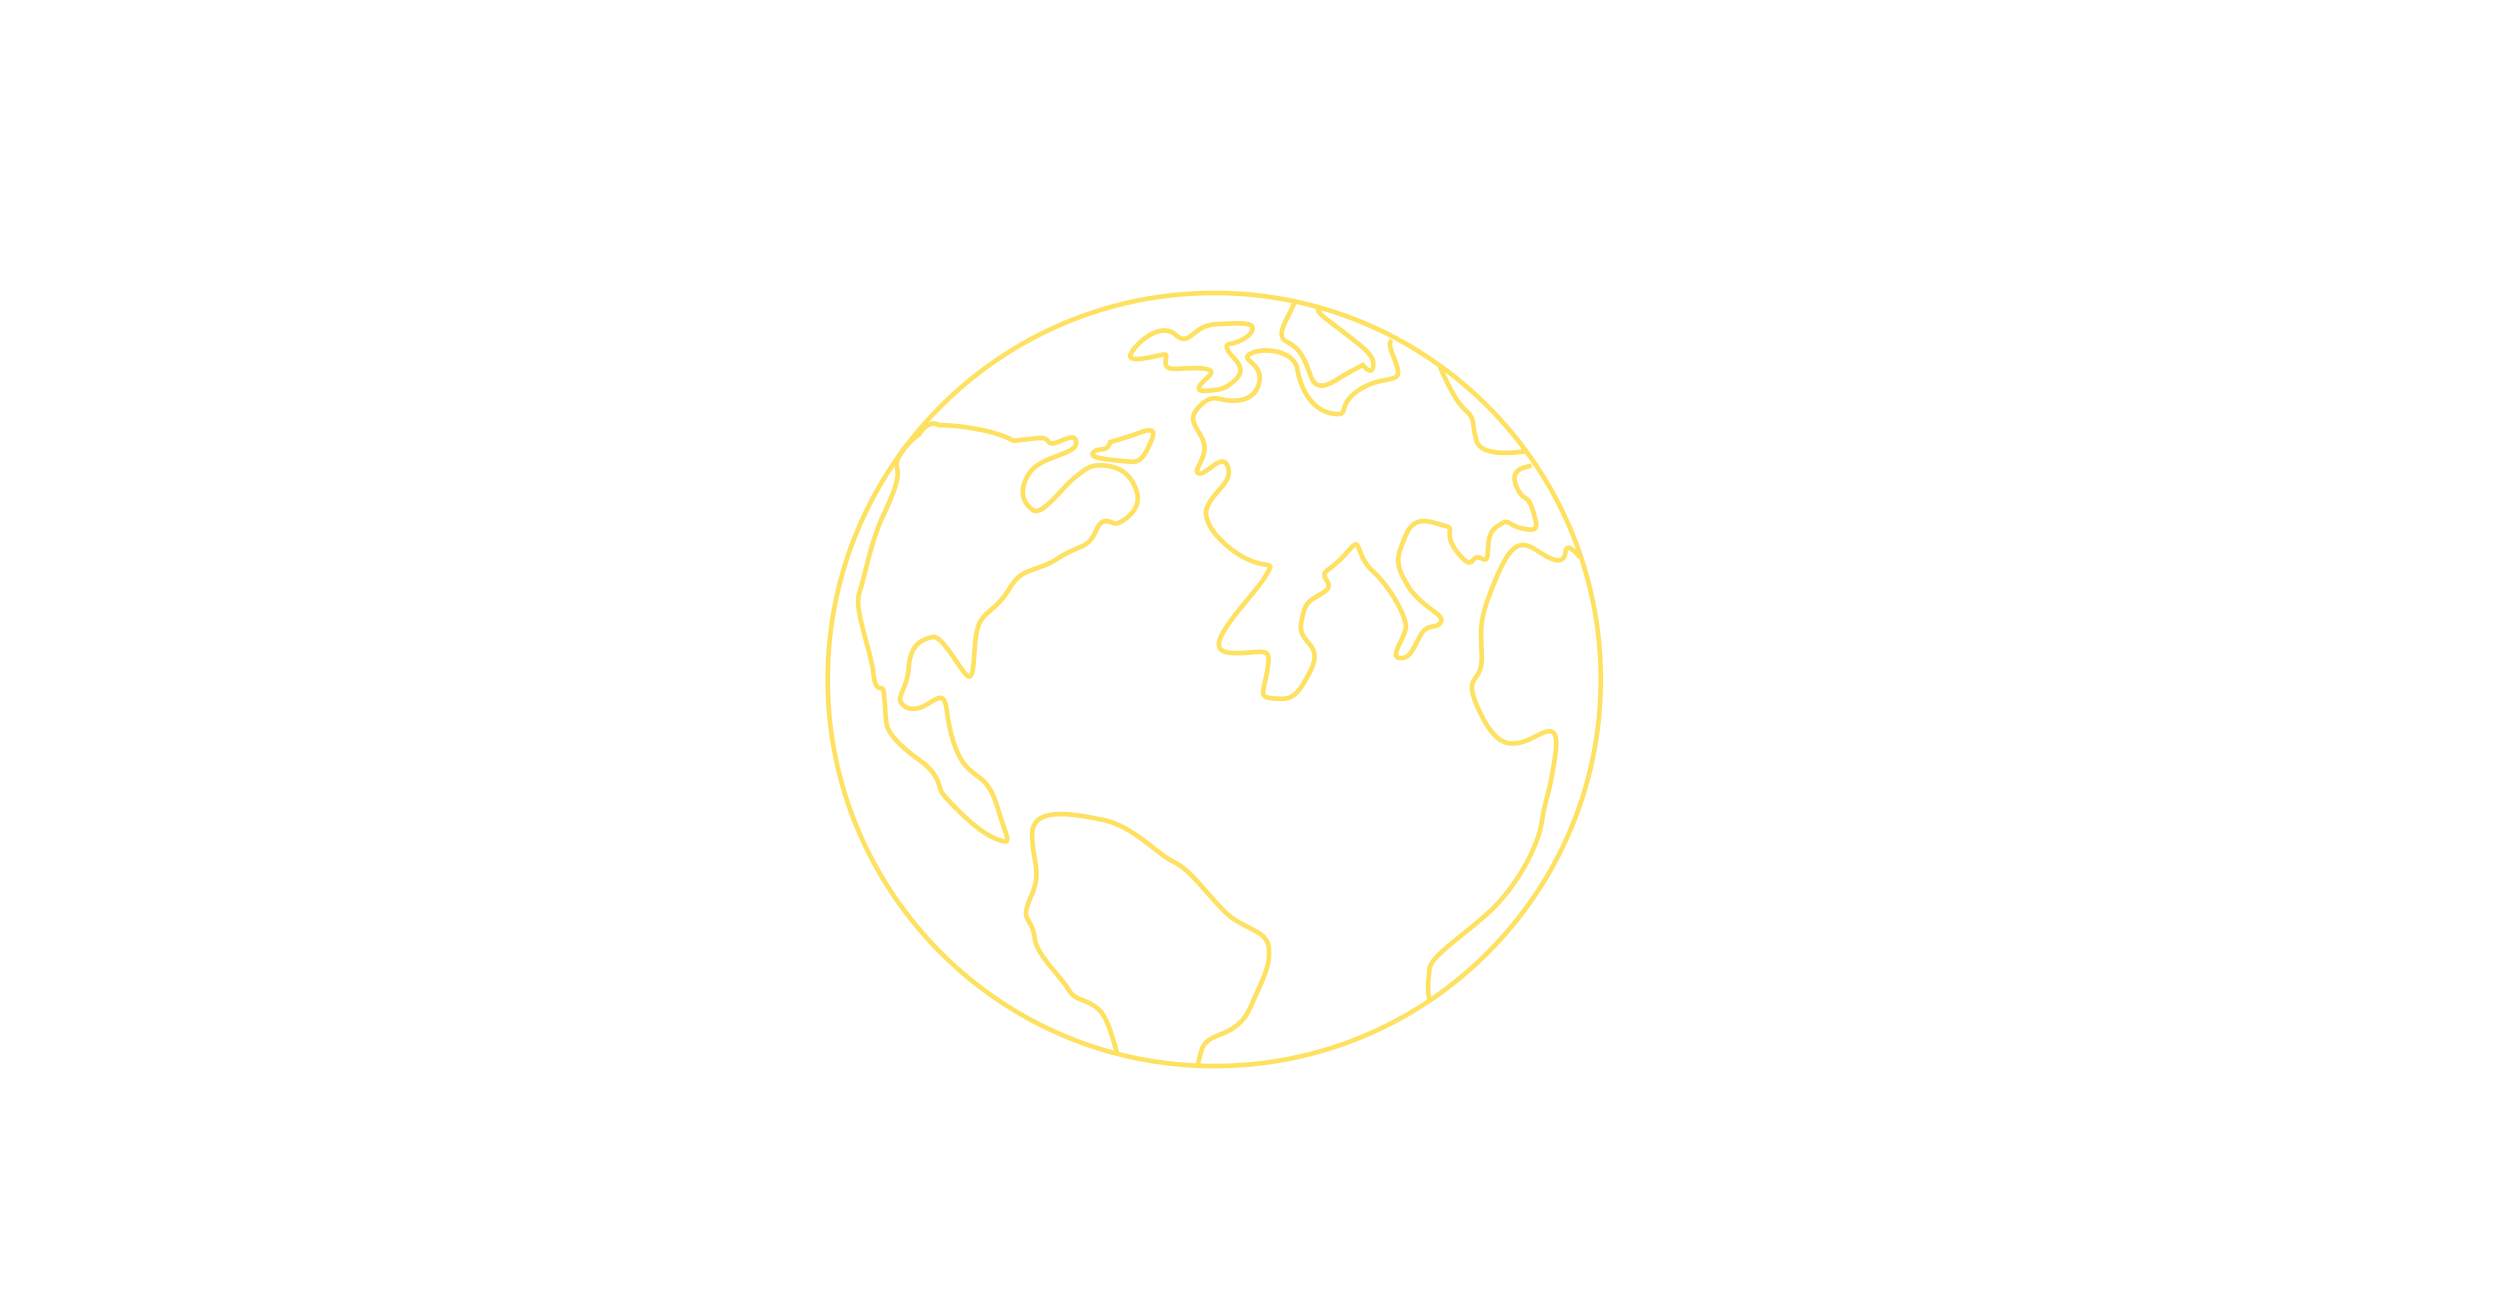
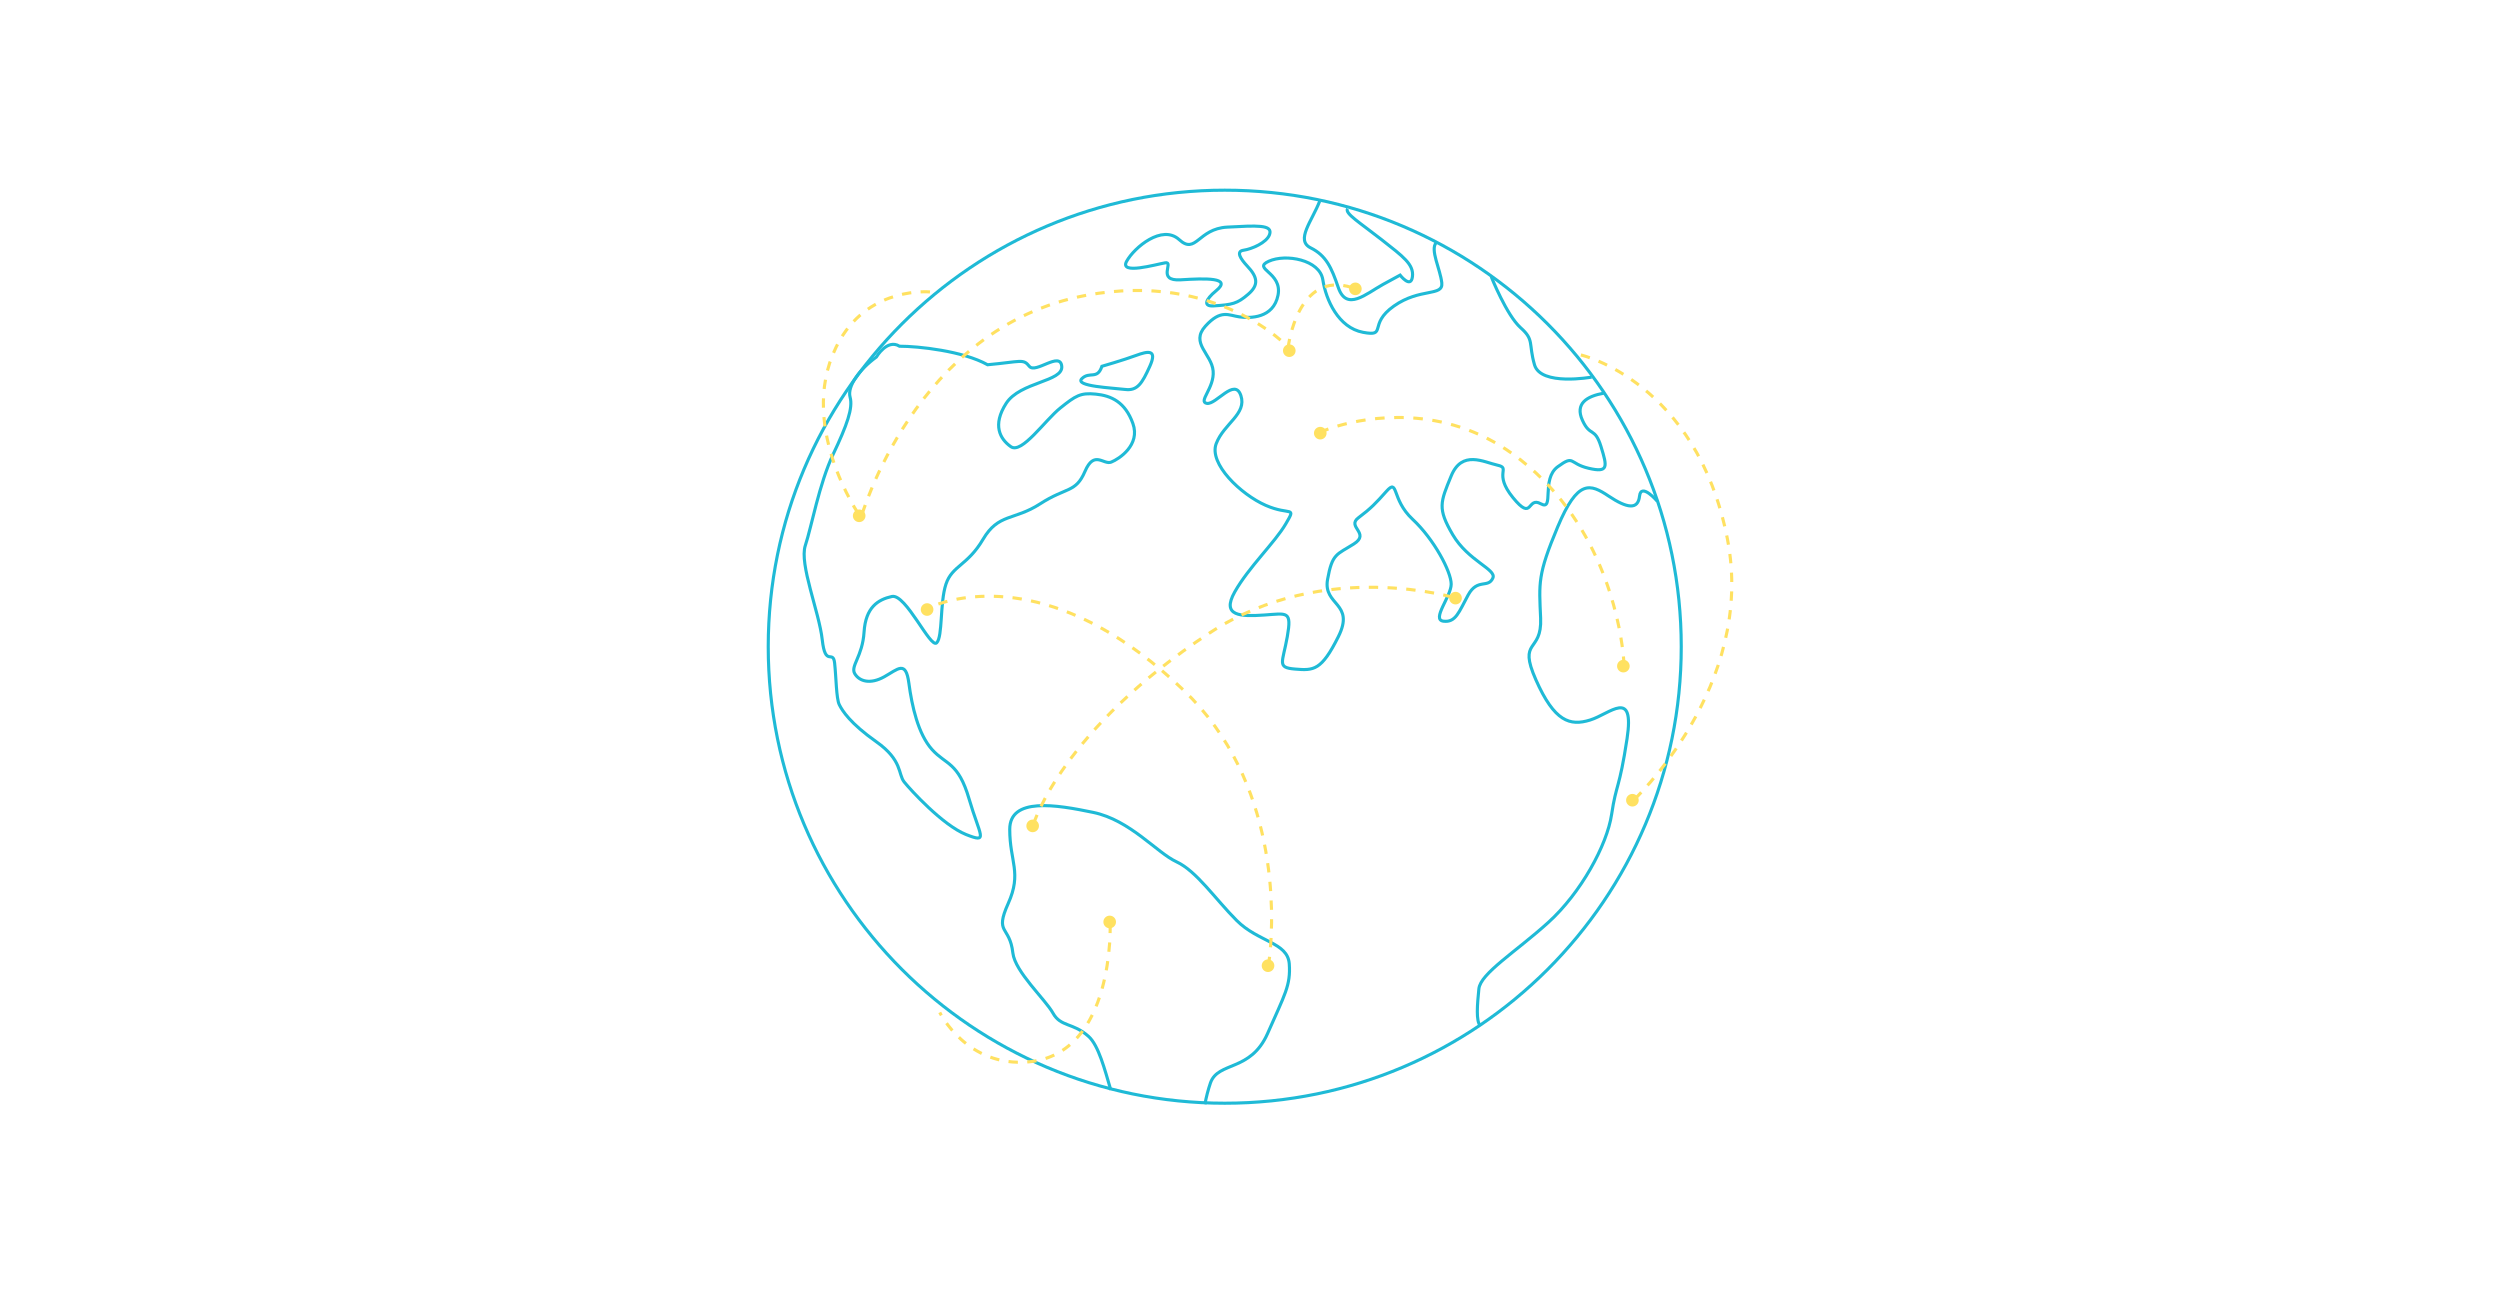
<svg xmlns="http://www.w3.org/2000/svg" viewBox="0 0 1600 828.44">
  <defs>
-     <style>.a{fill:none;stroke:#ffe161;stroke-miterlimit:10;stroke-width:3px;fill-rule:evenodd;}</style>
+     <style>.a,.b,.c,.d,.e{fill:none;stroke-miterlimit:10;stroke-width:2px;}.a{stroke:#1fbad6;fill-rule:evenodd;}.b,.c,.d,.e{stroke:#ffe161;}.c{stroke-dasharray:6.13 6.13;}.d{stroke-dasharray:6 6;}.e{stroke-dasharray:6 6;}.f{fill:#ffe161;}</style>
  </defs>
-   <path class="a" d="M588.32,277.92s5.85-10,12.55-5.86c10.06,0,34.33,2.51,47.73,10,18.42-1.67,19.26-3.35,22.61.84s16.74-8.37,17.57,0-22.6,8.38-30.13,20.1-3.36,19.26,2.5,23.44,18.43-14.24,26.8-20.94,10.88-8.36,19.25-7.53,15.91,4.2,20.1,15.91-7.54,19.25-11.73,20.92-9.21-6.69-14.23,5-10.05,8.37-24.28,17.58-22.6,5-31,19.26S629.35,390.94,626,401s-1.67,28.46-5,31.8S604.22,406,596.7,407.67s-14.25,5.88-15.08,19.27-7.54,18.42-5,22.6,8.37,5.87,15.91,1.68,11.72-9.21,13.39,3.35,5,27.62,12.56,36,14.23,6.7,20.09,26.8,10.88,24.28-1.68,19.25-30.13-24.27-33.48-28.47-.84-11.72-15.07-21.76-18.42-16.74-20.09-20.09-1.68-15.07-2.52-22.6-5,2.51-6.69-12.57-12.56-41-9.21-51.06,7.53-33.49,15.07-49.4,10.88-25.12,9.2-31S579.11,284.62,588.32,277.92Z" />
-   <path class="a" d="M710.55,282.94s11.73-3.34,18.42-5.86,11.72-3.35,7.54,5.86-6.71,13.39-13.4,12.55-27.63-1.67-23.44-5.85S708,290.47,710.55,282.94Z" />
-   <path class="a" d="M766.36,682.85a81.91,81.91,0,0,1,3-11.65c4.19-11.72,21.76-5.86,31-26.8s12.56-25.95,11.71-37.67S795.33,595,783.61,583.29,761.84,556.5,751,551.48s-25.12-22.61-45.21-26.79-45.2-8.37-45.2,9.21,6.69,23.43-.85,40.18.84,11.72,2.52,26.79C663.35,611,679.8,626,684,633.52s10.89,5,19.25,12.57c5.45,4.9,8.77,17.94,12,29" />
-   <path class="a" d="M890.55,217.65c-3.41,3.77,3.35,12.54,4.19,20.08s-11.73,2.51-26,12.56S865.43,267,852,264.52,832,246.94,830.27,236.06,810.18,221.82,801,226s7.53,5.86,5,18.42S790.93,257,785.06,256.16s-10-4.2-18.42,5,3.35,15.06,4.19,24.28-8.38,16.73-3.35,17.58,15.07-14.24,18.42-4.19-9.21,15.07-13.4,26,13.4,27.62,26.79,33.48,16.75,0,10.89,10-20.09,23.45-27.63,36.84,3.35,13.4,15.9,12.56,15.08-2.51,12.56,11.72S805.16,446.2,815.2,447s14.23.84,23.44-17.58-8.37-16.74-5.86-31,5-13.4,14.23-19.26S842.83,370,849.52,365s9.57-8,15.08-14.24c6.7-7.53,2.5,4.19,14.23,15.07s20.93,28.47,20.93,35.17-10.89,19.25-4.2,20.08,8.38-5,13.4-14.21,10.89-3.36,13.4-9.22c2-4.68-13.4-9.2-21.76-23.44s-6.7-17.59-.84-31.82,17.58-7.52,25.11-5.85-2.51,4.18,8.38,17.58,7.53-.84,15.07,3.34,0-13.39,9.2-20.09,5.86-1.68,16.75.83,10-.83,6.7-11.71-5.86-5-10.05-14.23,0-12.57,9.21-14.24" />
-   <path class="a" d="M975.94,288.8s-27.62,5-31-6.7,0-13.39-7.54-20.08-15.91-27.64-15.91-27.64" />
-   <path class="a" d="M787.26,220.05c4.4-.63,12.55-4.08,14.12-8.49,2-5.57-7-4.9-22.91-4.07s-16.86,15.18-26.06,6.8-24.27,4.19-28.47,11.72,15.91,1.67,20.94.83-5,10.06,8.36,9.22,28.09-1.35,19.26,5.86c-6.28,5.12-6.91,8.58-1.57,8.27,10.34-.6,13-1.26,18.84-6.28s5.29-9.24-.53-15.38C785.69,224.77,783,220.66,787.26,220.05Z" />
-   <path class="a" d="M828.59,193.36c-4.18,10.89-13.28,21.25-4.91,25.43s11.3,10.68,15,21.45c4.49,13.2,15.07,3.35,24.28-1.67l9.21-5s5.86,7.52,6.7.83-5-10.89-16.75-20.09S842,200.05,843.66,197.54" />
-   <path class="a" d="M1011.11,356.61s-8.38-10.89-9.21-3.34-6.7,6.7-16.75,0S968.4,344.06,957.52,370s-10,30.15-9.2,49.39-12.56,10.89-2.51,33.49,18.41,25.12,29.3,21.77,24.28-17.58,20.09,10-5.86,24.28-8.37,41-16.75,42.69-34.33,58.6-36.84,27.63-37.67,36-1.68,17.58.83,20.09" />
-   <path class="a" d="M1024.5,434.89c0,136.64-110.76,247.4-247.39,247.4S529.72,571.53,529.72,434.89,640.48,187.5,777.11,187.5,1024.5,298.26,1024.5,434.89Z" />
+   <path class="a" d="M560.87,228.5s6.92-11.86,14.83-6.92c11.88,0,40.54,3,56.36,11.86,21.75-2,22.75-4,26.71,1s19.77-9.89,20.75,0-26.7,9.89-35.59,23.73-4,22.75,3,27.69,21.76-16.82,31.65-24.73,12.85-9.88,22.73-8.89,18.79,5,23.74,18.79-8.9,22.73-13.85,24.71-10.88-7.91-16.81,5.94-11.86,9.88-28.67,20.75-26.69,5.94-36.59,22.75-19.76,16.8-23.72,28.67-2,33.61-5.94,37.56-19.77-31.62-28.66-29.66S554,388.67,553,404.49s-8.91,21.75-5.93,26.69,9.88,6.93,18.78,2,13.84-10.87,15.82,4,5.94,32.62,14.83,42.51,16.81,7.91,23.72,31.64,12.86,28.67-2,22.74-35.59-28.66-39.55-33.62-1-13.85-17.8-25.71S539.12,454.92,537.15,451s-2-17.8-3-26.69-5.94,3-7.91-14.84S511.44,361,515.4,349.12s8.89-39.55,17.79-58.33S546,261.12,544.06,254.2,550,236.41,560.87,228.5Z" />
+   <path class="a" d="M705.23,234.43s13.85-4,21.75-6.92,13.84-4,8.9,6.92-7.91,15.81-15.82,14.82-32.63-2-27.68-6.91S702.26,243.32,705.23,234.43Z" />
+   <path class="a" d="M771.14,706.72A96.82,96.82,0,0,1,774.71,693c4.94-13.84,25.7-6.92,36.58-31.65s14.83-30.65,13.84-44.49S805.35,603,791.51,589.14,765.8,557.5,753,551.57s-29.66-26.7-53.38-31.64-53.39-9.88-53.39,10.88,7.9,27.67-1,47.46,1,13.83,3,31.63c1.34,12,20.76,29.66,25.71,38.56s12.86,5.93,22.74,14.84c6.43,5.79,10.35,21.19,14.21,34.24" />
+   <path class="a" d="M919.15,155.33c-4,4.46,2.61,16.8,3.6,25.71s-13.85,3-30.65,14.83-4,19.78-19.78,16.81-23.73-20.77-25.71-33.62S822.89,162.25,812,167.2s8.9,6.92,5.93,21.75-17.79,14.82-24.72,13.85-11.86-5-21.75,5.93,4,17.79,4.95,28.67-9.89,19.76-4,20.76,17.8-16.81,21.75-5S783.34,271,778.39,283.87s15.82,32.62,31.64,39.54,19.78,0,12.86,11.87S799.16,363,790.26,378.79s4,15.81,18.78,14.83,17.8-3,14.83,13.83-6.91,19.78,5,20.76,16.81,1,27.68-20.76-9.89-19.76-6.92-36.57,5.94-15.83,16.81-22.74-4.94-10.89,3-16.81,11.29-9.5,17.8-16.82c7.91-8.89,3,4.95,16.8,17.8s24.72,33.62,24.72,41.53-12.86,22.73-4.95,23.72,9.89-5.92,15.82-16.79,12.86-4,15.82-10.88c2.38-5.53-15.82-10.87-25.7-27.69s-7.91-20.76-1-37.57,20.76-8.89,29.66-6.91-3,4.93,9.89,20.76,8.9-1,17.8,3.94,0-15.81,10.87-23.72,6.92-2,19.77,1,11.87-1,7.92-13.83-6.92-6-11.87-16.81,2.73-15.46,13.61-17.43" />
+   <path class="a" d="M1018.65,241.35s-32.62,5.92-36.58-7.91,0-15.82-8.9-23.72-18.78-32.64-18.78-32.64" />
+   <path class="a" d="M795.83,160.16c5.19-.74,14.82-4.82,16.67-10,2.36-6.58-8.28-5.79-27.06-4.8s-19.91,17.92-30.77,8S726,158.3,721.05,167.2s18.79,2,24.72,1-5.93,11.87,9.88,10.88,33.16-1.59,22.74,6.92c-7.41,6.06-8.15,10.13-1.85,9.78,12.21-.72,15.33-1.49,22.25-7.42s6.24-10.92-.63-18.17C794,165.73,790.83,160.87,795.83,160.16Z" />
+   <path class="a" d="M844.64,128.63c-4.94,12.87-15.69,25.1-5.81,30S852.18,171.28,856.5,184c5.3,15.58,17.8,4,28.68-2l10.87-5.92s6.92,8.88,7.91,1-5.93-12.86-19.77-23.72-23.73-16.82-21.75-19.79" />
+   <path class="a" d="M1060.74,320.88s-10.45-12.31-11.43-3.39-7.92,7.91-19.78,0-19.78-10.88-32.63,19.76S985,372.86,986,395.58s-14.83,12.87-3,39.56,21.74,29.66,34.6,25.7,28.67-20.75,23.72,11.87-6.92,28.67-9.88,48.46-19.78,50.42-40.54,69.2S947.46,623,946.48,632.88s-2,20.77,1,23.73" />
+   <path class="a" d="M1076,413.88c0,161.37-130.8,292.18-292.16,292.18S491.67,575.25,491.67,413.88s130.8-292.16,292.16-292.16S1076,252.52,1076,413.88Z" />
+   <path class="b" d="M847.37,275.59s1-.41,2.8-1.06" />
+   <path class="c" d="M856,272.67c19.2-5.58,67.3-14.48,112.33,18,56.32,40.68,68,106.29,70.33,126.38" />
+   <path class="b" d="M1039,420.14c.17,1.93.22,3,.22,3" />
+   <path class="b" d="M592.26,390s.93-.51,2.71-1.29" />
+   <path class="d" d="M600.57,386.54c21.25-7.12,81.27-17.27,157,55.24,61.11,58.51,57.52,144.39,55.27,167.59" />
+   <path class="b" d="M812.53,612.35c-.22,1.94-.39,3-.39,3" />
+   <path class="e" d="M661.57,527.12S679.89,466.8,774.28,405c73.79-48.3,158.3-22,158.3-22" />
+   <path class="e" d="M595.18,186.85s-37.63-3.75-57.5,30.53c-30.16,52,12.87,113.23,12.87,113.23l.48.77S585.45,209.45,695.12,189c84.23-15.7,129.32,33.21,129.32,33.21s5.81-49.7,41-38.1" />
+   <path class="e" d="M1011.76,227.18s73.88,16.93,93.73,117.47c18.74,95-61.24,168.7-61.24,168.7" />
+   <path class="e" d="M710.49,591.17s3.13,83.17-51.92,88.4c-39.79,3.78-57.13-31.6-57.13-31.6" />
+   <circle class="f" cx="549.88" cy="330.11" r="4.04" />
+   <circle class="f" cx="593.34" cy="390.1" r="4.04" />
+   <circle class="f" cx="660.9" cy="528.57" r="4.04" />
+   <circle class="f" cx="710.2" cy="590.05" r="4.04" />
+   <circle class="f" cx="811.54" cy="618.05" r="4.04" />
+   <circle class="f" cx="931.53" cy="382.8" r="4.04" />
+   <circle class="f" cx="1038.96" cy="426.32" r="4.04" />
+   <circle class="f" cx="1044.74" cy="512.14" r="4.04" />
+   <circle class="f" cx="844.97" cy="277.22" r="4.04" />
+   <circle class="f" cx="867.44" cy="184.86" r="4.04" />
+   <circle class="f" cx="825.14" cy="224.43" r="4.04" />
</svg>
